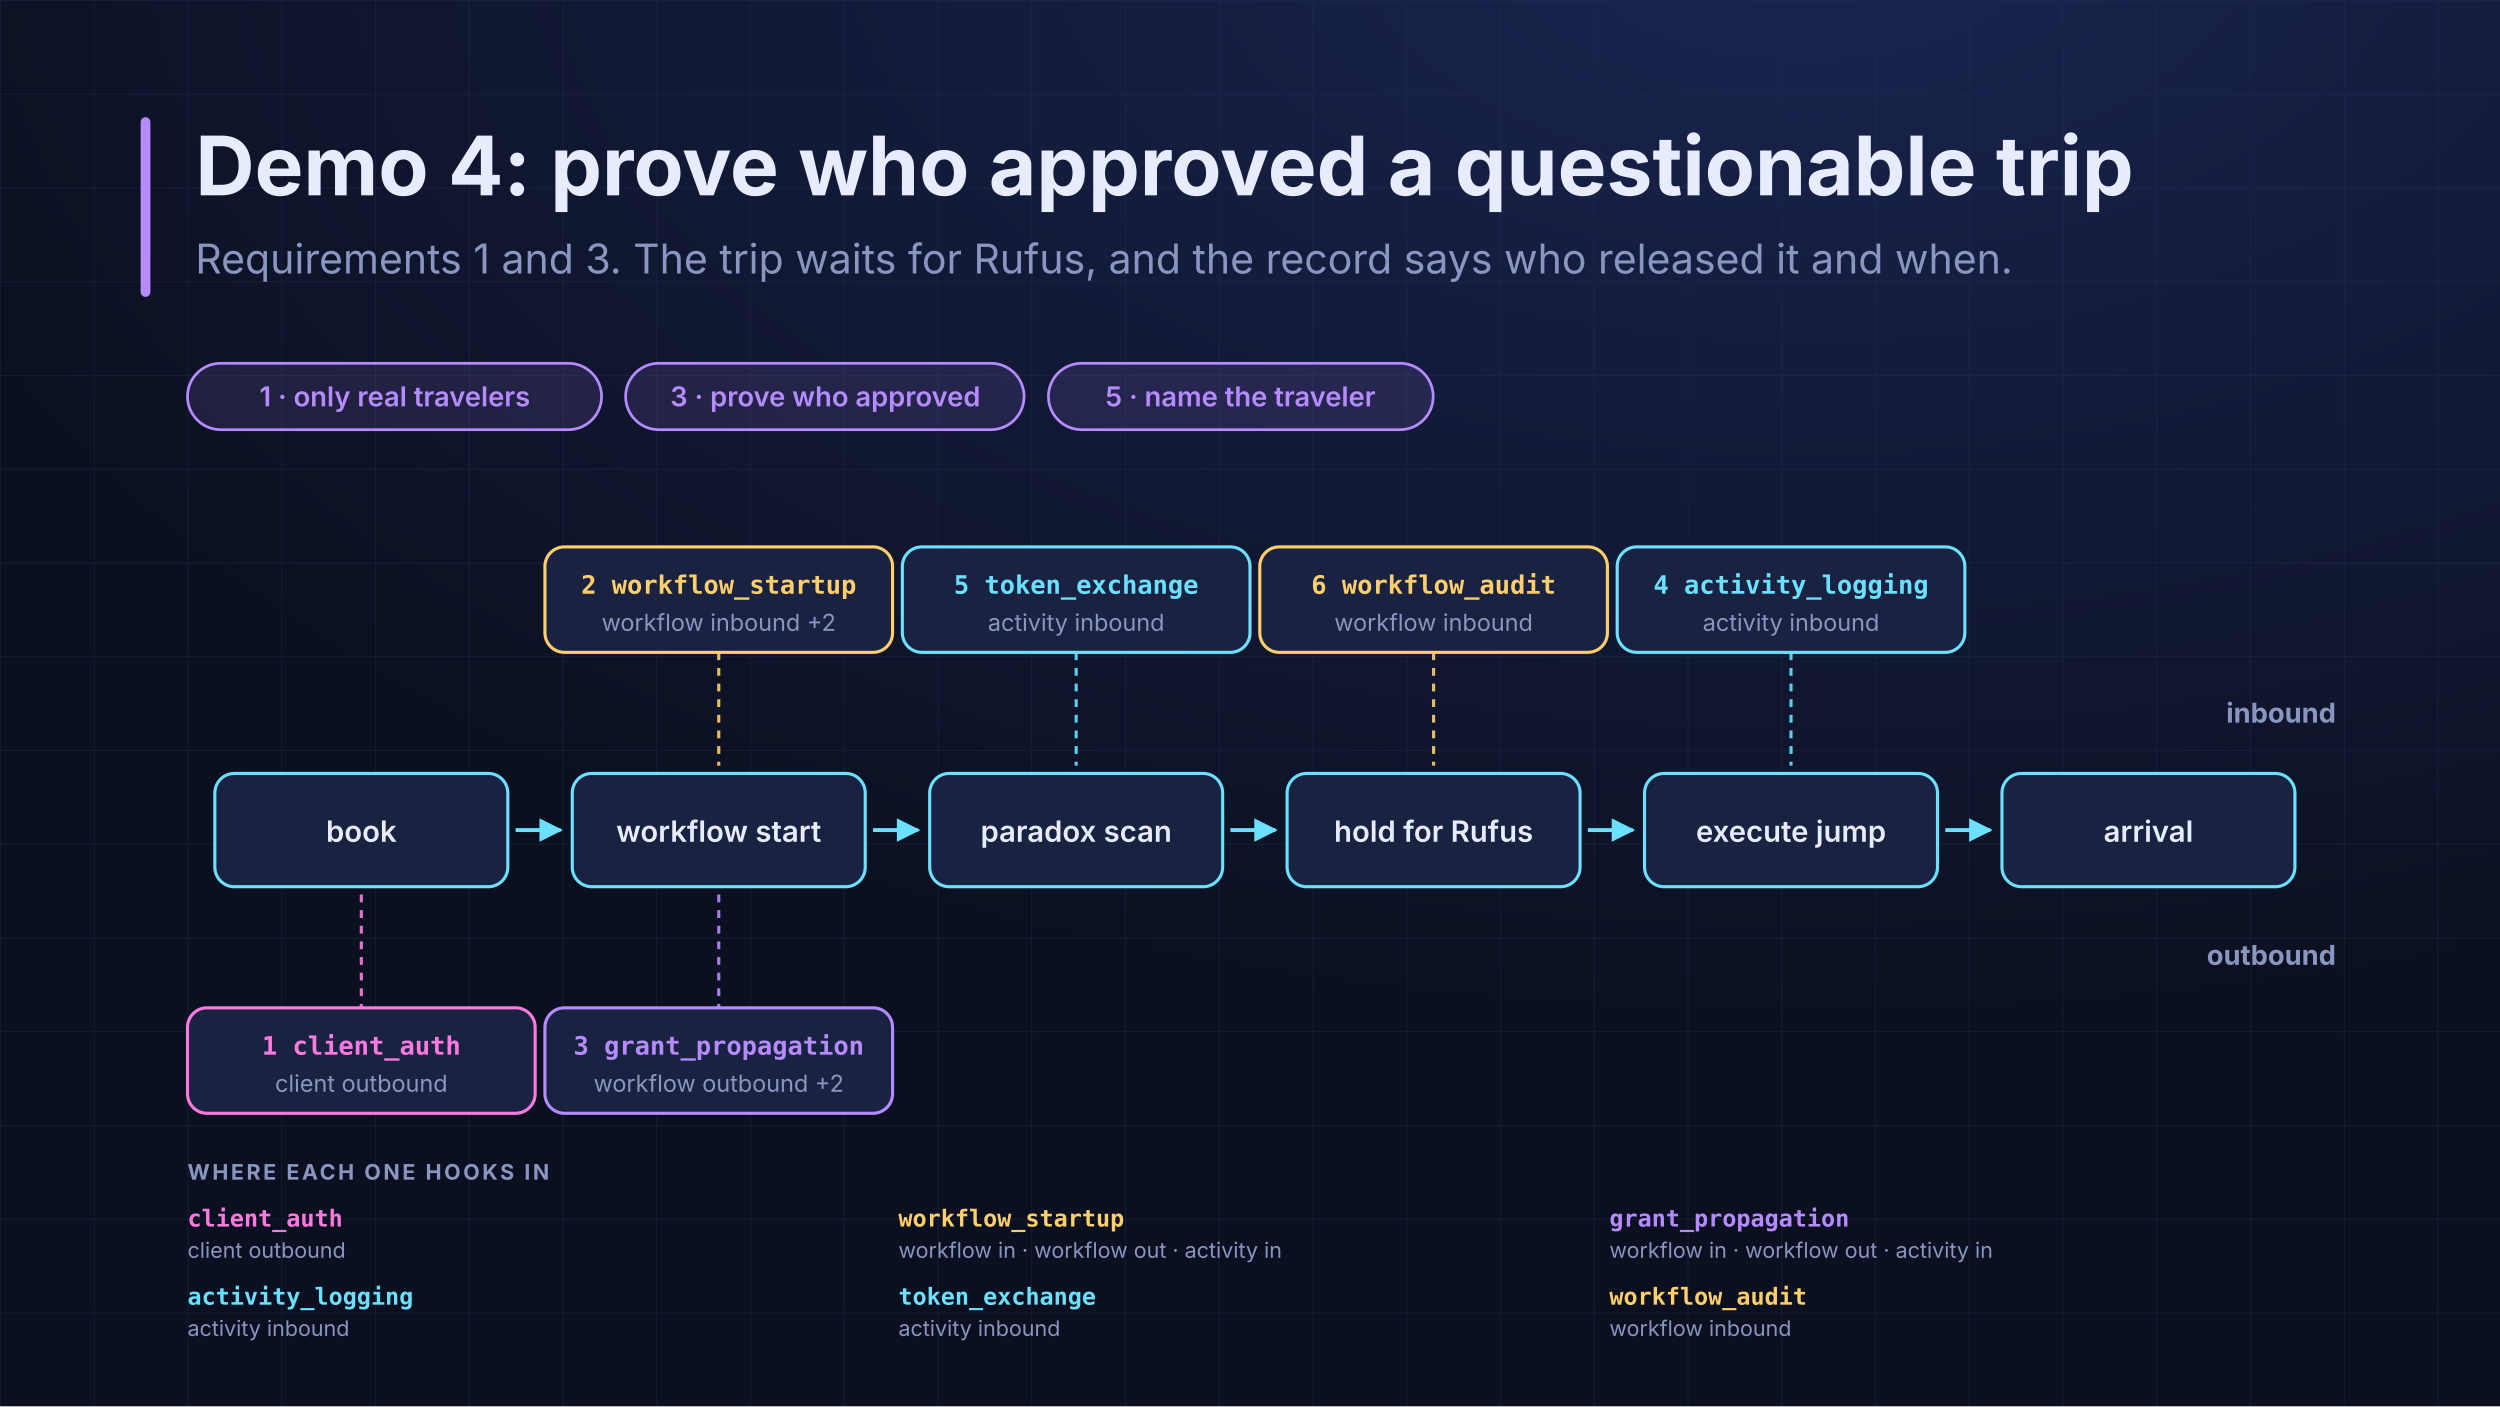
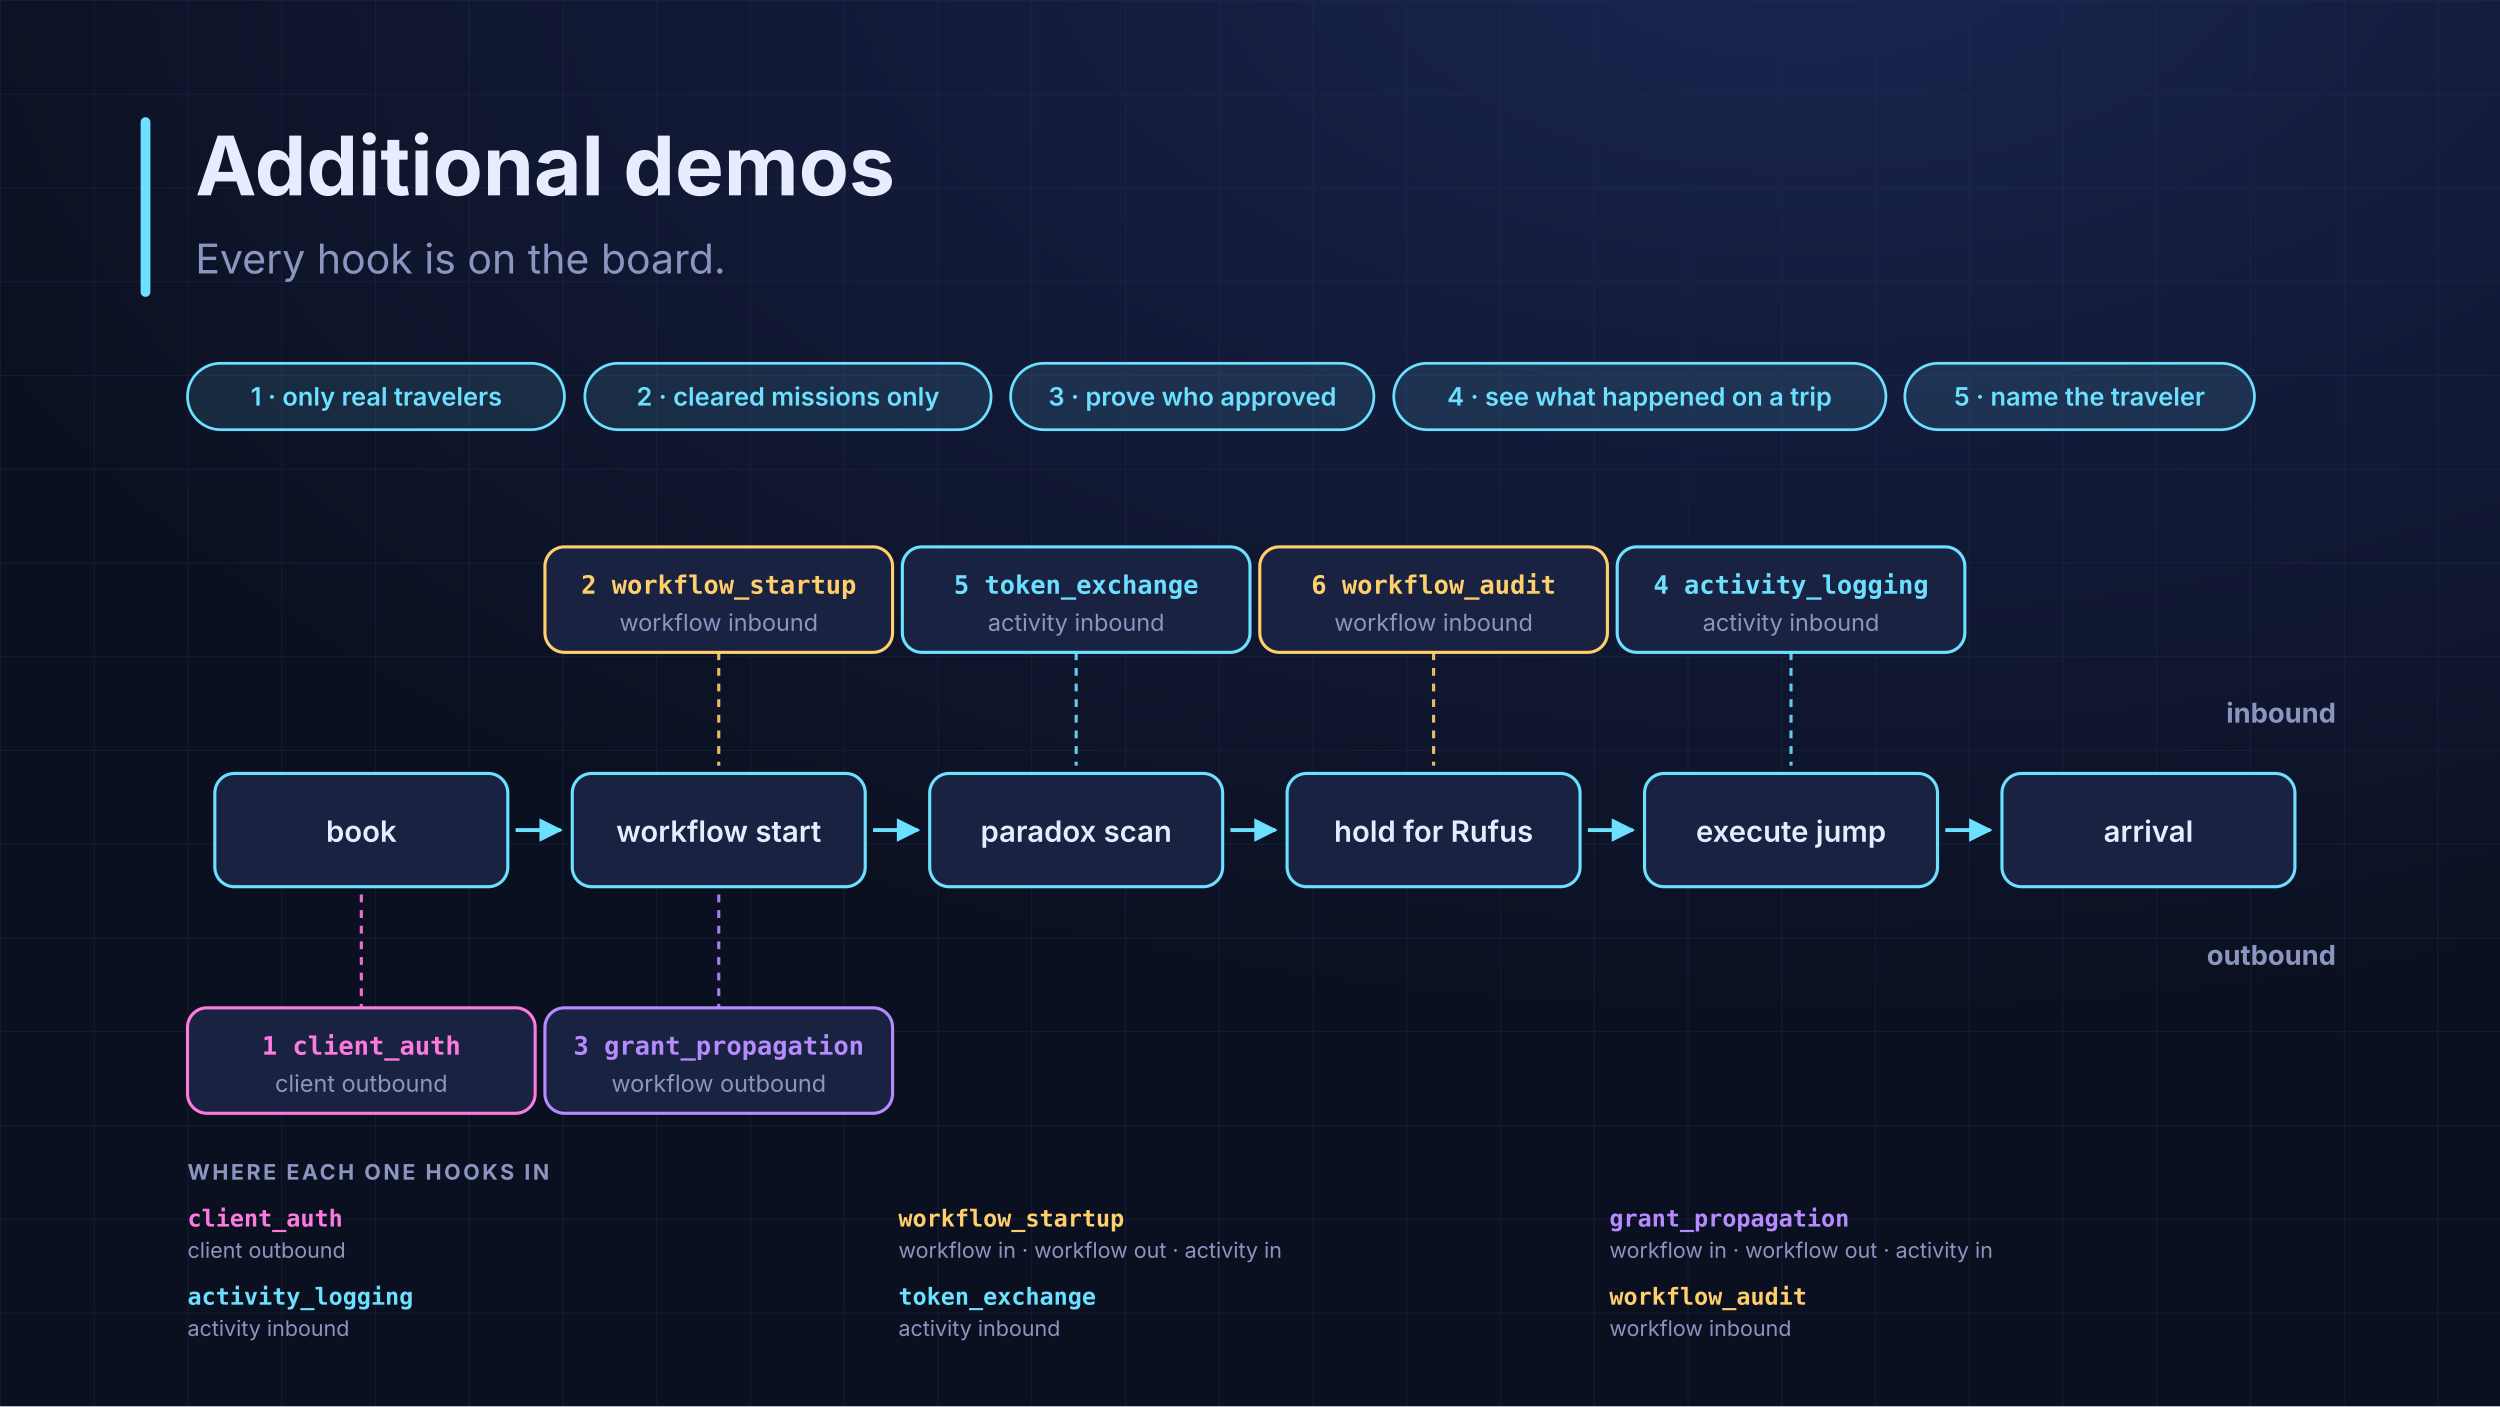
<svg xmlns="http://www.w3.org/2000/svg" viewBox="0 0 1280 720" width="1280" height="720" font-family="Inter, -apple-system, BlinkMacSystemFont, 'Segoe UI', Helvetica, Arial, sans-serif">
  <defs>
    <marker id="a-cyan" viewBox="0 0 10 10" refX="9" refY="5" markerWidth="6" markerHeight="6" orient="auto-start-reverse">
      <path d="M0 0 L10 5 L0 10 z" fill="#6ce0ff" />
    </marker>
    <marker id="a-purple" viewBox="0 0 10 10" refX="9" refY="5" markerWidth="6" markerHeight="6" orient="auto-start-reverse">
      <path d="M0 0 L10 5 L0 10 z" fill="#b58bff" />
    </marker>
    <marker id="a-ok" viewBox="0 0 10 10" refX="9" refY="5" markerWidth="6" markerHeight="6" orient="auto-start-reverse">
      <path d="M0 0 L10 5 L0 10 z" fill="#3ad29f" />
    </marker>
    <marker id="a-bad" viewBox="0 0 10 10" refX="9" refY="5" markerWidth="6" markerHeight="6" orient="auto-start-reverse">
      <path d="M0 0 L10 5 L0 10 z" fill="#ff6b8b" />
    </marker>
    <marker id="a-warn" viewBox="0 0 10 10" refX="9" refY="5" markerWidth="6" markerHeight="6" orient="auto-start-reverse">
      <path d="M0 0 L10 5 L0 10 z" fill="#ffcf6b" />
    </marker>
    <marker id="a-muted" viewBox="0 0 10 10" refX="9" refY="5" markerWidth="6" markerHeight="6" orient="auto-start-reverse">
      <path d="M0 0 L10 5 L0 10 z" fill="#8a95c0" />
    </marker>
    <marker id="a-ink" viewBox="0 0 10 10" refX="9" refY="5" markerWidth="6" markerHeight="6" orient="auto-start-reverse">
      <path d="M0 0 L10 5 L0 10 z" fill="#e7ecff" />
    </marker>
    <radialGradient id="halo" cx="72%" cy="-6%" r="80%">
      <stop offset="0" stop-color="#1a2450" />
      <stop offset="1" stop-color="#0b1020" />
    </radialGradient>
    <linearGradient id="glass" x1="0" y1="0" x2="0" y2="1">
      <stop offset="0" stop-color="#6ce0ff" stop-opacity="0.14" />
      <stop offset="1" stop-color="#b58bff" stop-opacity="0.05" />
    </linearGradient>
    <pattern id="grid" width="48" height="48" patternUnits="userSpaceOnUse">
      <path d="M48 0 H0 V48" fill="none" stroke="#263056" stroke-width="1" />
    </pattern>
    <linearGradient id="tlogo" x1="183" y1="192" x2="0" y2="0" gradientUnits="userSpaceOnUse">
      <stop stop-color="#444CE7" />
      <stop offset="1" stop-color="#B664FF" />
    </linearGradient>
    <filter id="glow" x="-40%" y="-40%" width="180%" height="180%">
      <feGaussianBlur stdDeviation="3.2" result="b" />
      <feMerge>
        <feMergeNode in="b" />
        <feMergeNode in="SourceGraphic" />
      </feMerge>
    </filter>
  </defs>
  <rect width="1280" height="720" fill="url(#halo)" />
  <rect width="1280" height="720" fill="url(#grid)" opacity="0.35" />
-   <rect x="72" y="60" width="5" height="92" rx="2.5" fill="#b58bff" />
-   <text x="100" y="100" font-size="42" fill="#e7ecff" font-weight="700" text-anchor="start" font-family="Inter, -apple-system, BlinkMacSystemFont, 'Segoe UI', Helvetica, Arial, sans-serif" opacity="1.0">Demo 4: prove who approved a questionable trip</text>
-   <text x="100" y="140" font-size="21" fill="#8a95c0" font-weight="400" text-anchor="start" font-family="Inter, -apple-system, BlinkMacSystemFont, 'Segoe UI', Helvetica, Arial, sans-serif" opacity="1.0">Requirements 1 and 3. The trip waits for Rufus, and the record says who released it and when.</text>
-   <rect x="96" y="186" width="212" height="34" rx="17.0" fill="#b58bff" fill-opacity="0.12" stroke="#b58bff" stroke-width="1.4" />
-   <text x="202.16" y="208.04" font-size="14" fill="#b58bff" font-weight="600" text-anchor="middle" font-family="Inter, -apple-system, BlinkMacSystemFont, 'Segoe UI', Helvetica, Arial, sans-serif" opacity="1.0">1 · only real travelers</text>
-   <rect x="320.32" y="186" width="204" height="34" rx="17.0" fill="#b58bff" fill-opacity="0.12" stroke="#b58bff" stroke-width="1.4" />
-   <text x="422.56" y="208.04" font-size="14" fill="#b58bff" font-weight="600" text-anchor="middle" font-family="Inter, -apple-system, BlinkMacSystemFont, 'Segoe UI', Helvetica, Arial, sans-serif" opacity="1.0">3 · prove who approved</text>
-   <rect x="536.8" y="186" width="197" height="34" rx="17.0" fill="#b58bff" fill-opacity="0.12" stroke="#b58bff" stroke-width="1.4" />
-   <text x="635.12" y="208.04" font-size="14" fill="#b58bff" font-weight="600" text-anchor="middle" font-family="Inter, -apple-system, BlinkMacSystemFont, 'Segoe UI', Helvetica, Arial, sans-serif" opacity="1.0">5 · name the traveler</text>
+   <rect x="72" y="60" width="5" height="92" rx="2.5" fill="#6ce0ff" />
+   <text x="100" y="100" font-size="42" fill="#e7ecff" font-weight="700" text-anchor="start" font-family="Inter, -apple-system, BlinkMacSystemFont, 'Segoe UI', Helvetica, Arial, sans-serif" opacity="1.0">Additional demos</text>
+   <text x="100" y="140" font-size="21" fill="#8a95c0" font-weight="400" text-anchor="start" font-family="Inter, -apple-system, BlinkMacSystemFont, 'Segoe UI', Helvetica, Arial, sans-serif" opacity="1.0">Every hook is on the board.</text>
+   <rect x="96" y="186" width="193" height="34" rx="17.0" fill="#6ce0ff" fill-opacity="0.12" stroke="#6ce0ff" stroke-width="1.4" />
+   <text x="192.72" y="207.68" font-size="13" fill="#6ce0ff" font-weight="600" text-anchor="middle" font-family="Inter, -apple-system, BlinkMacSystemFont, 'Segoe UI', Helvetica, Arial, sans-serif" opacity="1.0">1 · only real travelers</text>
+   <rect x="299.44" y="186" width="208" height="34" rx="17.0" fill="#6ce0ff" fill-opacity="0.12" stroke="#6ce0ff" stroke-width="1.4" />
+   <text x="403.44" y="207.68" font-size="13" fill="#6ce0ff" font-weight="600" text-anchor="middle" font-family="Inter, -apple-system, BlinkMacSystemFont, 'Segoe UI', Helvetica, Arial, sans-serif" opacity="1.0">2 · cleared missions only</text>
+   <rect x="517.44" y="186" width="186" height="34" rx="17.0" fill="#6ce0ff" fill-opacity="0.12" stroke="#6ce0ff" stroke-width="1.4" />
+   <text x="610.52" y="207.68" font-size="13" fill="#6ce0ff" font-weight="600" text-anchor="middle" font-family="Inter, -apple-system, BlinkMacSystemFont, 'Segoe UI', Helvetica, Arial, sans-serif" opacity="1.0">3 · prove who approved</text>
+   <rect x="713.6" y="186" width="252" height="34" rx="17.0" fill="#6ce0ff" fill-opacity="0.12" stroke="#6ce0ff" stroke-width="1.4" />
+   <text x="839.44" y="207.68" font-size="13" fill="#6ce0ff" font-weight="600" text-anchor="middle" font-family="Inter, -apple-system, BlinkMacSystemFont, 'Segoe UI', Helvetica, Arial, sans-serif" opacity="1.0">4 · see what happened on a trip</text>
+   <rect x="975.28" y="186" width="179" height="34" rx="17.0" fill="#6ce0ff" fill-opacity="0.12" stroke="#6ce0ff" stroke-width="1.4" />
+   <text x="1064.72" y="207.68" font-size="13" fill="#6ce0ff" font-weight="600" text-anchor="middle" font-family="Inter, -apple-system, BlinkMacSystemFont, 'Segoe UI', Helvetica, Arial, sans-serif" opacity="1.0">5 · name the traveler</text>
  <text x="1196" y="370" font-size="14" fill="#8a95c0" font-weight="700" text-anchor="end" font-family="Inter, -apple-system, BlinkMacSystemFont, 'Segoe UI', Helvetica, Arial, sans-serif" opacity="1.0">inbound</text>
  <text x="1196" y="494" font-size="14" fill="#8a95c0" font-weight="700" text-anchor="end" font-family="Inter, -apple-system, BlinkMacSystemFont, 'Segoe UI', Helvetica, Arial, sans-serif" opacity="1.0">outbound</text>
  <rect x="110.0" y="396" width="150" height="58" rx="10" fill="#1b2444" fill-opacity="0.9" stroke="#6ce0ff" stroke-width="1.6" />
  <text x="185" y="431" font-size="15" fill="#e7ecff" font-weight="600" text-anchor="middle" font-family="Inter, -apple-system, BlinkMacSystemFont, 'Segoe UI', Helvetica, Arial, sans-serif" opacity="1">book</text>
  <rect x="293.0" y="396" width="150" height="58" rx="10" fill="#1b2444" fill-opacity="0.9" stroke="#6ce0ff" stroke-width="1.6" />
  <text x="368" y="431" font-size="15" fill="#e7ecff" font-weight="600" text-anchor="middle" font-family="Inter, -apple-system, BlinkMacSystemFont, 'Segoe UI', Helvetica, Arial, sans-serif" opacity="1">workflow start</text>
  <path d="M264.0 425.0 L287.0 425.0" fill="none" stroke="#6ce0ff" stroke-width="2" marker-end="url(#a-cyan)" />
  <rect x="476.0" y="396" width="150" height="58" rx="10" fill="#1b2444" fill-opacity="0.9" stroke="#6ce0ff" stroke-width="1.6" />
  <text x="551" y="431" font-size="15" fill="#e7ecff" font-weight="600" text-anchor="middle" font-family="Inter, -apple-system, BlinkMacSystemFont, 'Segoe UI', Helvetica, Arial, sans-serif" opacity="1">paradox scan</text>
  <path d="M447.0 425.0 L470.0 425.0" fill="none" stroke="#6ce0ff" stroke-width="2" marker-end="url(#a-cyan)" />
  <rect x="659.0" y="396" width="150" height="58" rx="10" fill="#1b2444" fill-opacity="0.9" stroke="#6ce0ff" stroke-width="1.6" />
  <text x="734" y="431" font-size="15" fill="#e7ecff" font-weight="600" text-anchor="middle" font-family="Inter, -apple-system, BlinkMacSystemFont, 'Segoe UI', Helvetica, Arial, sans-serif" opacity="1">hold for Rufus</text>
  <path d="M630.0 425.0 L653.0 425.0" fill="none" stroke="#6ce0ff" stroke-width="2" marker-end="url(#a-cyan)" />
  <rect x="842.0" y="396" width="150" height="58" rx="10" fill="#1b2444" fill-opacity="0.9" stroke="#6ce0ff" stroke-width="1.6" />
  <text x="917" y="431" font-size="15" fill="#e7ecff" font-weight="600" text-anchor="middle" font-family="Inter, -apple-system, BlinkMacSystemFont, 'Segoe UI', Helvetica, Arial, sans-serif" opacity="1">execute jump</text>
  <path d="M813.0 425.0 L836.0 425.0" fill="none" stroke="#6ce0ff" stroke-width="2" marker-end="url(#a-cyan)" />
  <rect x="1025.0" y="396" width="150" height="58" rx="10" fill="#1b2444" fill-opacity="0.9" stroke="#6ce0ff" stroke-width="1.6" />
  <text x="1100" y="431" font-size="15" fill="#e7ecff" font-weight="600" text-anchor="middle" font-family="Inter, -apple-system, BlinkMacSystemFont, 'Segoe UI', Helvetica, Arial, sans-serif" opacity="1">arrival</text>
  <path d="M996.0 425.0 L1019.0 425.0" fill="none" stroke="#6ce0ff" stroke-width="2" marker-end="url(#a-cyan)" />
  <rect x="279.0" y="280" width="178" height="54" rx="10" fill="#1b2444" fill-opacity="0.9" stroke="#ffcf6b" stroke-width="1.6" />
  <text x="368" y="304" font-size="13" fill="#ffcf6b" font-weight="700" text-anchor="middle" font-family="'JetBrains Mono', 'SF Mono', Menlo, ui-monospace, monospace" opacity="1">2 workflow_startup</text>
-   <text x="368" y="323" font-size="12" fill="#8a95c0" font-weight="400" text-anchor="middle" font-family="Inter, -apple-system, BlinkMacSystemFont, 'Segoe UI', Helvetica, Arial, sans-serif" opacity="1">workflow inbound +2</text>
+   <text x="368" y="323" font-size="12" fill="#8a95c0" font-weight="400" text-anchor="middle" font-family="Inter, -apple-system, BlinkMacSystemFont, 'Segoe UI', Helvetica, Arial, sans-serif" opacity="1">workflow inbound</text>
  <line x1="368" y1="334" x2="368" y2="392" stroke="#ffcf6b" stroke-width="1.6" stroke-dasharray="4 4" opacity="0.9" />
  <rect x="462.0" y="280" width="178" height="54" rx="10" fill="#1b2444" fill-opacity="0.9" stroke="#6ce0ff" stroke-width="1.6" />
  <text x="551" y="304" font-size="13" fill="#6ce0ff" font-weight="700" text-anchor="middle" font-family="'JetBrains Mono', 'SF Mono', Menlo, ui-monospace, monospace" opacity="1">5 token_exchange</text>
  <text x="551" y="323" font-size="12" fill="#8a95c0" font-weight="400" text-anchor="middle" font-family="Inter, -apple-system, BlinkMacSystemFont, 'Segoe UI', Helvetica, Arial, sans-serif" opacity="1">activity inbound</text>
  <line x1="551" y1="334" x2="551" y2="392" stroke="#6ce0ff" stroke-width="1.6" stroke-dasharray="4 4" opacity="0.9" />
  <rect x="645.0" y="280" width="178" height="54" rx="10" fill="#1b2444" fill-opacity="0.9" stroke="#ffcf6b" stroke-width="1.6" />
  <text x="734" y="304" font-size="13" fill="#ffcf6b" font-weight="700" text-anchor="middle" font-family="'JetBrains Mono', 'SF Mono', Menlo, ui-monospace, monospace" opacity="1">6 workflow_audit</text>
  <text x="734" y="323" font-size="12" fill="#8a95c0" font-weight="400" text-anchor="middle" font-family="Inter, -apple-system, BlinkMacSystemFont, 'Segoe UI', Helvetica, Arial, sans-serif" opacity="1">workflow inbound</text>
  <line x1="734" y1="334" x2="734" y2="392" stroke="#ffcf6b" stroke-width="1.6" stroke-dasharray="4 4" opacity="0.9" />
  <rect x="828.0" y="280" width="178" height="54" rx="10" fill="#1b2444" fill-opacity="0.9" stroke="#6ce0ff" stroke-width="1.6" />
  <text x="917" y="304" font-size="13" fill="#6ce0ff" font-weight="700" text-anchor="middle" font-family="'JetBrains Mono', 'SF Mono', Menlo, ui-monospace, monospace" opacity="1">4 activity_logging</text>
  <text x="917" y="323" font-size="12" fill="#8a95c0" font-weight="400" text-anchor="middle" font-family="Inter, -apple-system, BlinkMacSystemFont, 'Segoe UI', Helvetica, Arial, sans-serif" opacity="1">activity inbound</text>
  <line x1="917" y1="334" x2="917" y2="392" stroke="#6ce0ff" stroke-width="1.6" stroke-dasharray="4 4" opacity="0.9" />
  <rect x="96.0" y="516" width="178" height="54" rx="10" fill="#1b2444" fill-opacity="0.9" stroke="#ff7ae0" stroke-width="1.6" />
  <text x="185" y="540" font-size="13" fill="#ff7ae0" font-weight="700" text-anchor="middle" font-family="'JetBrains Mono', 'SF Mono', Menlo, ui-monospace, monospace" opacity="1">1 client_auth</text>
  <text x="185" y="559" font-size="12" fill="#8a95c0" font-weight="400" text-anchor="middle" font-family="Inter, -apple-system, BlinkMacSystemFont, 'Segoe UI', Helvetica, Arial, sans-serif" opacity="1">client outbound</text>
  <line x1="185" y1="458" x2="185" y2="516" stroke="#ff7ae0" stroke-width="1.6" stroke-dasharray="4 4" opacity="0.9" />
  <rect x="279.0" y="516" width="178" height="54" rx="10" fill="#1b2444" fill-opacity="0.9" stroke="#b58bff" stroke-width="1.6" />
  <text x="368" y="540" font-size="13" fill="#b58bff" font-weight="700" text-anchor="middle" font-family="'JetBrains Mono', 'SF Mono', Menlo, ui-monospace, monospace" opacity="1">3 grant_propagation</text>
-   <text x="368" y="559" font-size="12" fill="#8a95c0" font-weight="400" text-anchor="middle" font-family="Inter, -apple-system, BlinkMacSystemFont, 'Segoe UI', Helvetica, Arial, sans-serif" opacity="1">workflow outbound +2</text>
+   <text x="368" y="559" font-size="12" fill="#8a95c0" font-weight="400" text-anchor="middle" font-family="Inter, -apple-system, BlinkMacSystemFont, 'Segoe UI', Helvetica, Arial, sans-serif" opacity="1">workflow outbound</text>
  <line x1="368" y1="458" x2="368" y2="516" stroke="#b58bff" stroke-width="1.6" stroke-dasharray="4 4" opacity="0.9" />
  <text x="96" y="604" font-size="11" fill="#8a95c0" font-weight="700" text-anchor="start" font-family="Inter, -apple-system, BlinkMacSystemFont, 'Segoe UI', Helvetica, Arial, sans-serif" opacity="1.0" letter-spacing="1.3">WHERE EACH ONE HOOKS IN</text>
  <text x="96" y="628" font-size="12" fill="#ff7ae0" font-weight="700" text-anchor="start" font-family="'JetBrains Mono', 'SF Mono', Menlo, ui-monospace, monospace" opacity="1">client_auth</text>
  <text x="96" y="644" font-size="11" fill="#8a95c0" font-weight="400" text-anchor="start" font-family="Inter, -apple-system, BlinkMacSystemFont, 'Segoe UI', Helvetica, Arial, sans-serif" opacity="1">client outbound</text>
  <text x="460" y="628" font-size="12" fill="#ffcf6b" font-weight="700" text-anchor="start" font-family="'JetBrains Mono', 'SF Mono', Menlo, ui-monospace, monospace" opacity="1">workflow_startup</text>
  <text x="460" y="644" font-size="11" fill="#8a95c0" font-weight="400" text-anchor="start" font-family="Inter, -apple-system, BlinkMacSystemFont, 'Segoe UI', Helvetica, Arial, sans-serif" opacity="1">workflow in · workflow out · activity in</text>
  <text x="824" y="628" font-size="12" fill="#b58bff" font-weight="700" text-anchor="start" font-family="'JetBrains Mono', 'SF Mono', Menlo, ui-monospace, monospace" opacity="1">grant_propagation</text>
  <text x="824" y="644" font-size="11" fill="#8a95c0" font-weight="400" text-anchor="start" font-family="Inter, -apple-system, BlinkMacSystemFont, 'Segoe UI', Helvetica, Arial, sans-serif" opacity="1">workflow in · workflow out · activity in</text>
  <text x="96" y="668" font-size="12" fill="#6ce0ff" font-weight="700" text-anchor="start" font-family="'JetBrains Mono', 'SF Mono', Menlo, ui-monospace, monospace" opacity="1">activity_logging</text>
  <text x="96" y="684" font-size="11" fill="#8a95c0" font-weight="400" text-anchor="start" font-family="Inter, -apple-system, BlinkMacSystemFont, 'Segoe UI', Helvetica, Arial, sans-serif" opacity="1">activity inbound</text>
  <text x="460" y="668" font-size="12" fill="#6ce0ff" font-weight="700" text-anchor="start" font-family="'JetBrains Mono', 'SF Mono', Menlo, ui-monospace, monospace" opacity="1">token_exchange</text>
  <text x="460" y="684" font-size="11" fill="#8a95c0" font-weight="400" text-anchor="start" font-family="Inter, -apple-system, BlinkMacSystemFont, 'Segoe UI', Helvetica, Arial, sans-serif" opacity="1">activity inbound</text>
  <text x="824" y="668" font-size="12" fill="#ffcf6b" font-weight="700" text-anchor="start" font-family="'JetBrains Mono', 'SF Mono', Menlo, ui-monospace, monospace" opacity="1">workflow_audit</text>
  <text x="824" y="684" font-size="11" fill="#8a95c0" font-weight="400" text-anchor="start" font-family="Inter, -apple-system, BlinkMacSystemFont, 'Segoe UI', Helvetica, Arial, sans-serif" opacity="1">workflow inbound</text>
</svg>
